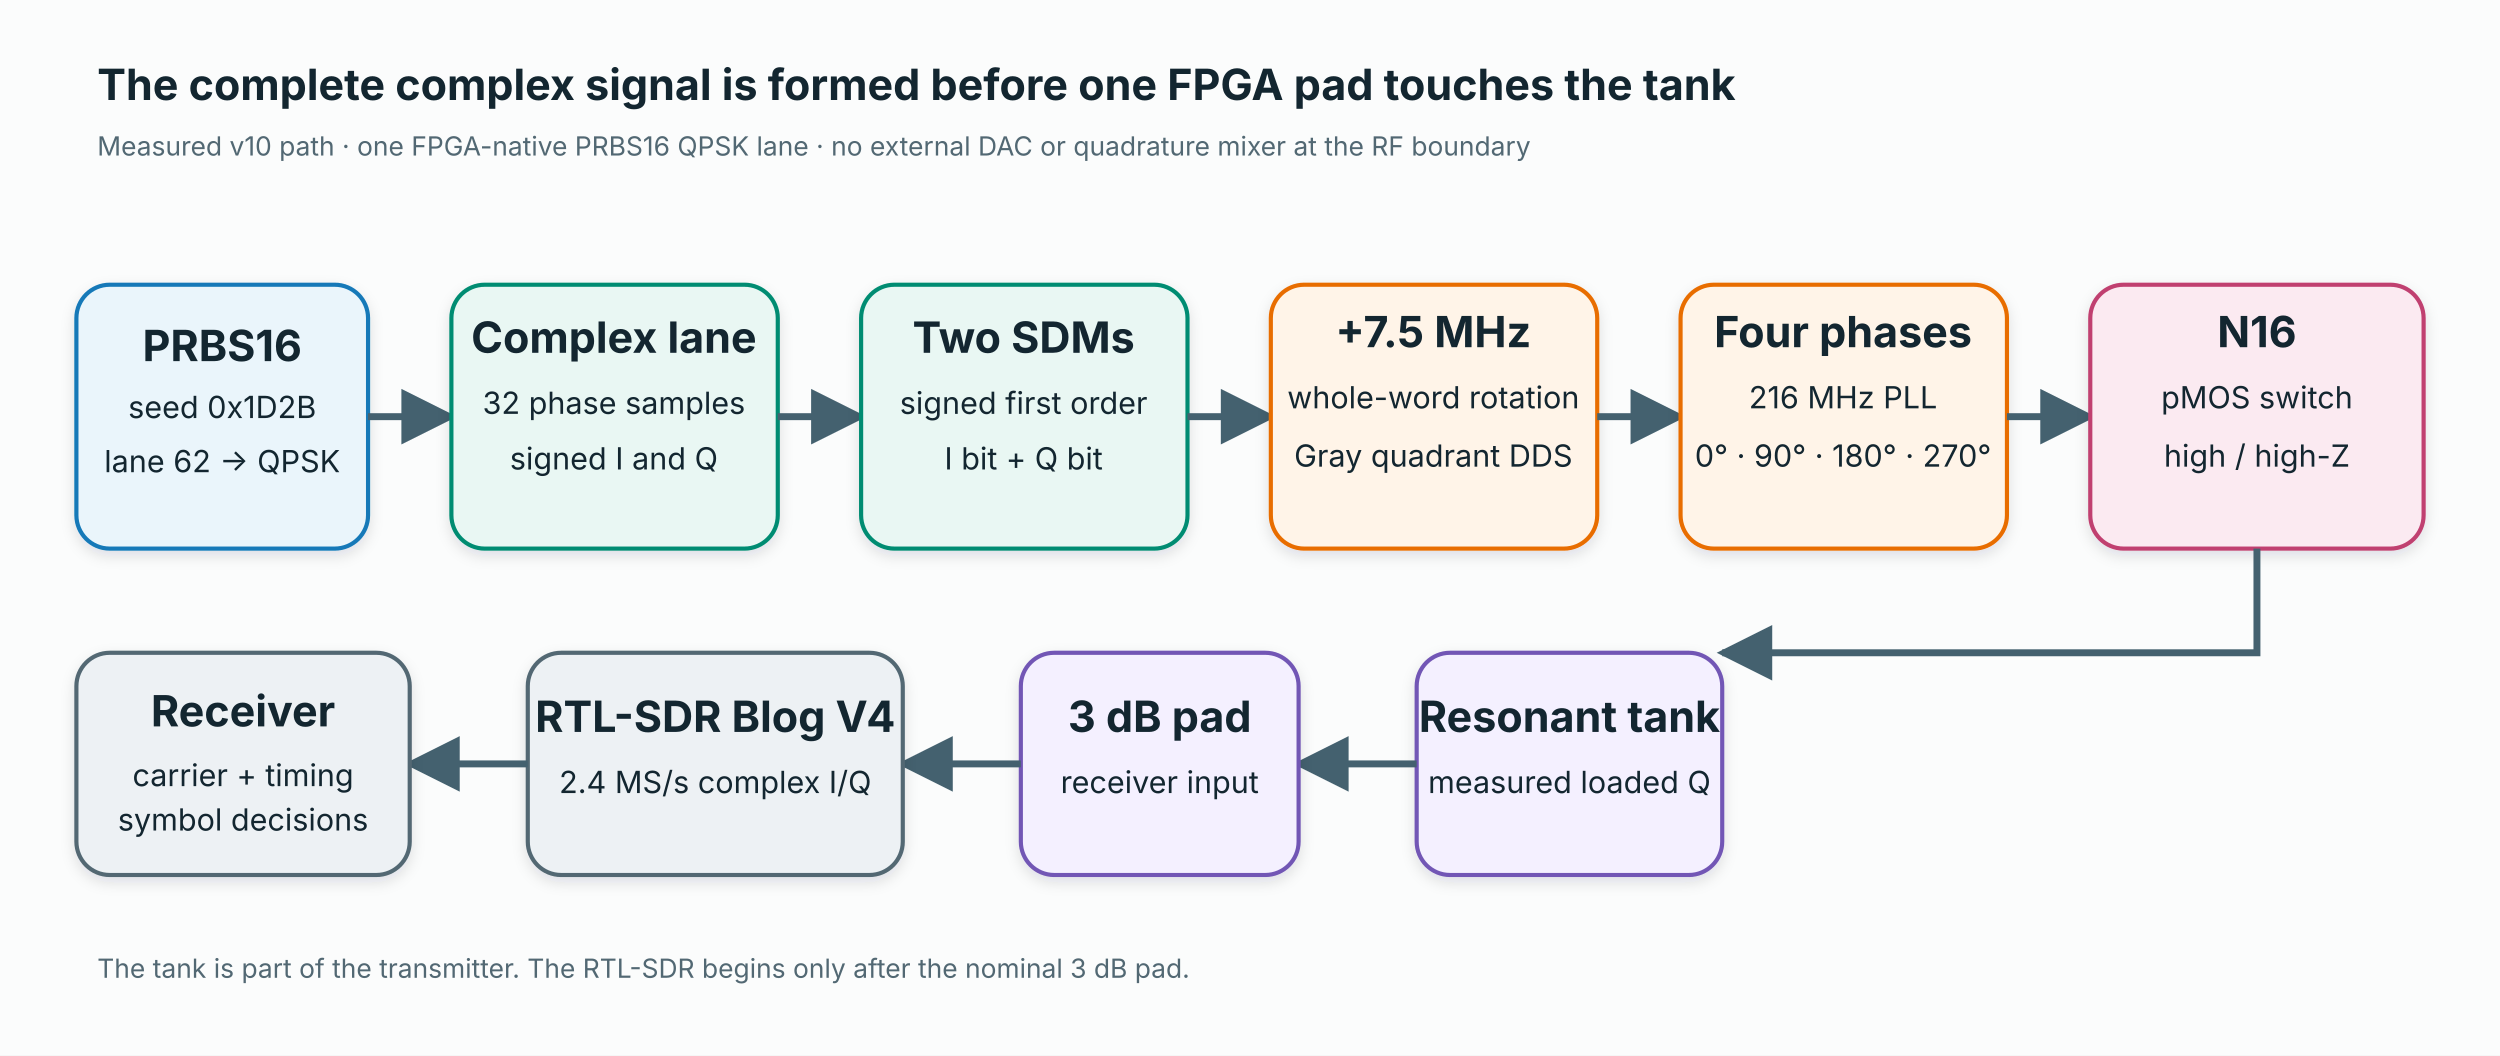
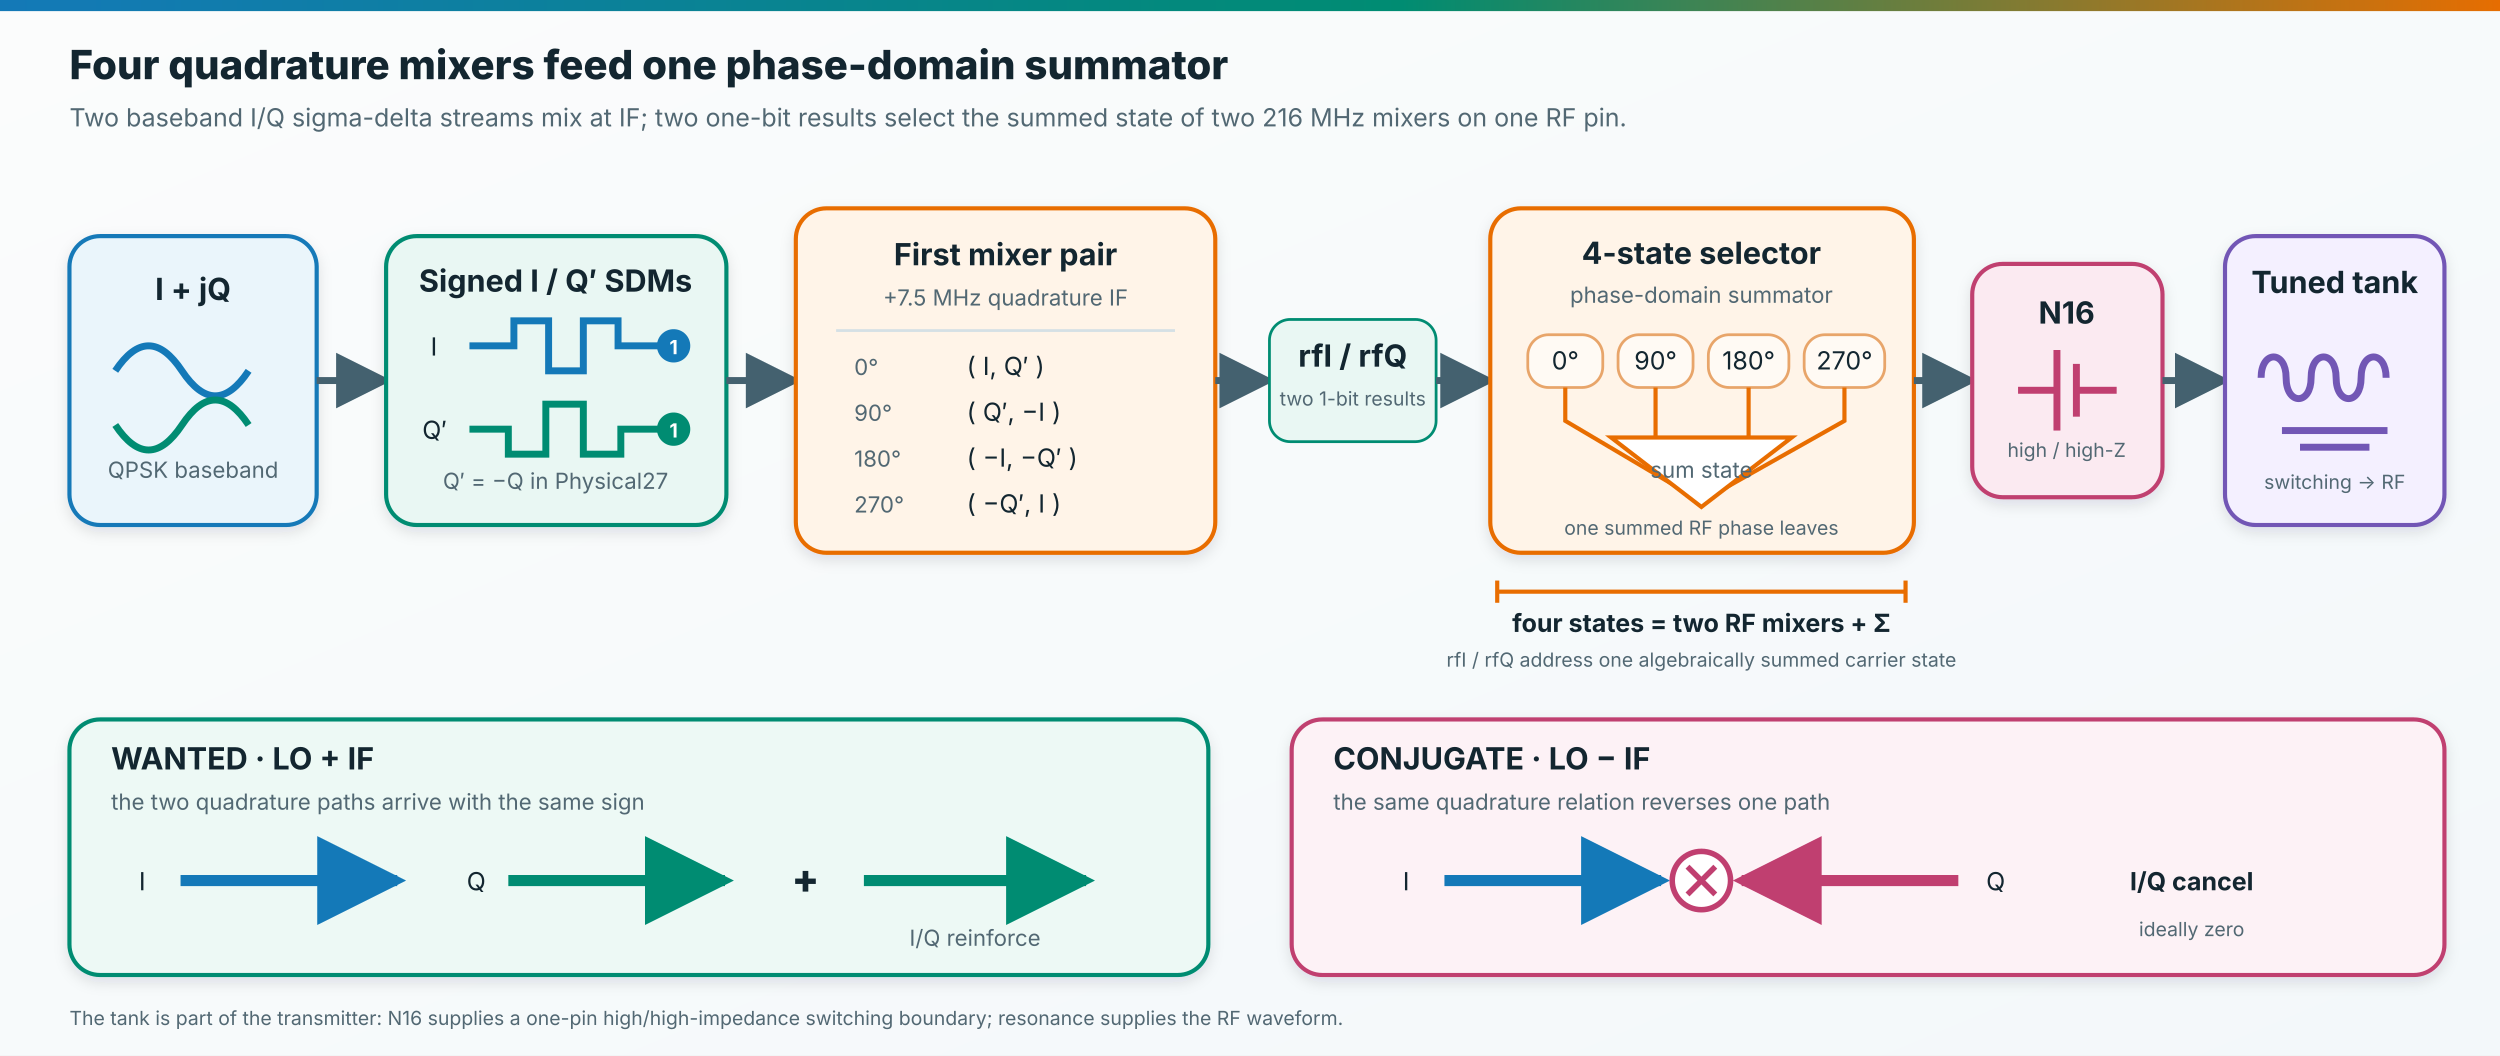
<svg xmlns="http://www.w3.org/2000/svg" width="1800" height="760" viewBox="0 0 1800 760" role="img" aria-labelledby="title desc">
  <defs>
-     <marker id="arrow" viewBox="0 0 10 10" refX="9" refY="5" markerWidth="8" markerHeight="8" orient="auto-start-reverse">
+     <linearGradient id="bg" x1="0" y1="0" x2="1" y2="1">
+       <stop offset="0" stop-color="#fbfcfc" />
+       <stop offset="1" stop-color="#f3f8fa" />
+     </linearGradient>
+     <linearGradient id="signal" x1="0" y1="0" x2="1" y2="0">
+       <stop offset="0" stop-color="#1479b8" />
+       <stop offset=".56" stop-color="#008c72" />
+       <stop offset="1" stop-color="#e86d00" />
+     </linearGradient>
+     <marker id="arrow" viewBox="0 0 10 10" refX="9" refY="5" markerWidth="8" markerHeight="8" orient="auto">
      <path d="M0 0L10 5L0 10Z" fill="#44616f" />
    </marker>
+     <marker id="arrowBlue" viewBox="0 0 10 10" refX="9" refY="5" markerWidth="8" markerHeight="8" orient="auto">
+       <path d="M0 0L10 5L0 10Z" fill="#1479b8" />
+     </marker>
+     <marker id="arrowGreen" viewBox="0 0 10 10" refX="9" refY="5" markerWidth="8" markerHeight="8" orient="auto">
+       <path d="M0 0L10 5L0 10Z" fill="#008c72" />
+     </marker>
+     <marker id="arrowRose" viewBox="0 0 10 10" refX="9" refY="5" markerWidth="8" markerHeight="8" orient="auto">
+       <path d="M0 0L10 5L0 10Z" fill="#c03f70" />
+     </marker>
    <filter id="shadow" x="-20%" y="-20%" width="140%" height="140%">
-       <feDropShadow dx="0" dy="4" stdDeviation="5" flood-color="#10242e" flood-opacity=".12" />
+       <feDropShadow dx="0" dy="4" stdDeviation="5" flood-color="#10242e" flood-opacity=".11" />
    </filter>
    <style>
-       .t{font-family:Inter,Segoe UI,Arial,sans-serif;fill:#132630}.h{font-size:31px;font-weight:750}.s{font-size:22px}.n{font-size:19px;fill:#526873}.box{rx:24;filter:url(#shadow);stroke-width:3}.a{stroke:#44616f;stroke-width:5;fill:none;marker-end:url(#arrow)}.chip{fill:#eaf5fb;stroke:#1479b8}.logic{fill:#e9f7f3;stroke:#008c72}.clock{fill:#fff4e8;stroke:#e86d00}.pin{fill:#fbeaf1;stroke:#c03f70}.matter{fill:#f4f0ff;stroke:#7257b5}.instrument{fill:#edf1f4;stroke:#526873}
+       .t{font-family:Inter,Segoe UI,Arial,sans-serif;fill:#132630}.headline{font-size:29px;font-weight:760}.subhead{font-size:18px;fill:#526873}.stage{font-size:22px;font-weight:740}.body{font-size:18px}.small{font-size:16px;fill:#526873}.micro{font-size:14px;fill:#526873}.box{rx:22;filter:url(#shadow);stroke-width:3}.path{stroke:#44616f;stroke-width:5;fill:none;marker-end:url(#arrow)}.input{fill:#eaf5fb;stroke:#1479b8}.logic{fill:#e9f7f3;stroke:#008c72}.clock{fill:#fff4e8;stroke:#e86d00}.pin{fill:#fbeaf1;stroke:#c03f70}.matter{fill:#f4f0ff;stroke:#7257b5}.pill{rx:15;stroke-width:2}.wanted{fill:#edf9f5;stroke:#008c72}.image{fill:#fdf2f6;stroke:#c03f70}.phase{fill:#fffaf4;stroke:#e8a56a}.rule{stroke:#d5e0e5;stroke-width:2}.phasorI{stroke:#1479b8;stroke-width:8;fill:none;marker-end:url(#arrowBlue)}.phasorQ{stroke:#008c72;stroke-width:8;fill:none;marker-end:url(#arrowGreen)}.phasorCancel{stroke:#c03f70;stroke-width:8;fill:none;marker-end:url(#arrowRose)}
    </style>
  </defs>
-   <rect width="1800" height="760" fill="#fbfcfc" />
-   <text x="70" y="72" class="t h">The complete complex signal is formed before one FPGA pad touches the tank</text>
-   <text x="70" y="112" class="t n">Measured v10 path · one FPGA-native PRBS16 QPSK lane · no external DAC or quadrature mixer at the RF boundary</text>
-   <rect x="55" y="205" width="210" height="190" class="box chip" />
-   <text x="160" y="260" text-anchor="middle" class="t h">PRBS16</text>
-   <text x="160" y="301" text-anchor="middle" class="t s">seed 0x1D2B</text>
-   <text x="160" y="340" text-anchor="middle" class="t s">lane 62 → QPSK</text>
-   <path d="M265 300H325" class="a" />
-   <rect x="325" y="205" width="235" height="190" class="box logic" />
-   <text x="442" y="254" text-anchor="middle" class="t h">Complex lane</text>
-   <text x="442" y="298" text-anchor="middle" class="t s">32 phase samples</text>
-   <text x="442" y="338" text-anchor="middle" class="t s">signed I and Q</text>
-   <path d="M560 300H620" class="a" />
-   <rect x="620" y="205" width="235" height="190" class="box logic" />
-   <text x="737" y="254" text-anchor="middle" class="t h">Two SDMs</text>
-   <text x="737" y="298" text-anchor="middle" class="t s">signed first order</text>
-   <text x="737" y="338" text-anchor="middle" class="t s">I bit + Q bit</text>
-   <path d="M855 300H915" class="a" />
-   <rect x="915" y="205" width="235" height="190" class="box clock" />
-   <text x="1032" y="250" text-anchor="middle" class="t h">+7.5 MHz</text>
-   <text x="1032" y="294" text-anchor="middle" class="t s">whole-word rotation</text>
-   <text x="1032" y="336" text-anchor="middle" class="t s">Gray quadrant DDS</text>
-   <path d="M1150 300H1210" class="a" />
-   <rect x="1210" y="205" width="235" height="190" class="box clock" />
-   <text x="1327" y="250" text-anchor="middle" class="t h">Four phases</text>
-   <text x="1327" y="294" text-anchor="middle" class="t s">216 MHz PLL</text>
-   <text x="1327" y="336" text-anchor="middle" class="t s">0° · 90° · 180° · 270°</text>
-   <path d="M1445 300H1505" class="a" />
-   <rect x="1505" y="205" width="240" height="190" class="box pin" />
-   <text x="1625" y="250" text-anchor="middle" class="t h">N16</text>
-   <text x="1625" y="294" text-anchor="middle" class="t s">pMOS switch</text>
-   <text x="1625" y="336" text-anchor="middle" class="t s">high / high-Z</text>
-   <path d="M1625 395V470H1240" class="a" />
-   <rect x="1020" y="470" width="220" height="160" class="box matter" />
-   <text x="1130" y="527" text-anchor="middle" class="t h">Resonant tank</text>
-   <text x="1130" y="571" text-anchor="middle" class="t s">measured loaded Q</text>
-   <path d="M1020 550H935" class="a" />
-   <rect x="735" y="470" width="200" height="160" class="box matter" />
-   <text x="835" y="527" text-anchor="middle" class="t h">3 dB pad</text>
-   <text x="835" y="571" text-anchor="middle" class="t s">receiver input</text>
-   <path d="M735 550H650" class="a" />
-   <rect x="380" y="470" width="270" height="160" class="box instrument" />
-   <text x="515" y="527" text-anchor="middle" class="t h">RTL-SDR Blog V4</text>
-   <text x="515" y="571" text-anchor="middle" class="t s">2.4 MS/s complex I/Q</text>
-   <path d="M380 550H295" class="a" />
-   <rect x="55" y="470" width="240" height="160" class="box instrument" />
-   <text x="175" y="523" text-anchor="middle" class="t h">Receiver</text>
-   <text x="175" y="566" text-anchor="middle" class="t s">carrier + timing</text>
-   <text x="175" y="598" text-anchor="middle" class="t s">symbol decisions</text>
-   <text x="70" y="704" class="t n">The tank is part of the transmitter. The RTL-SDR begins only after the nominal 3 dB pad.</text>
+   <rect width="1800" height="760" fill="url(#bg)" />
+   <rect x="0" y="0" width="1800" height="8" fill="url(#signal)" />
+   <text x="50" y="57" class="t headline">Four quadrature mixers feed one phase-domain summator</text>
+   <text x="50" y="91" class="t subhead">Two baseband I/Q sigma-delta streams mix at IF; two one-bit results select the summed state of two 216 MHz mixers on one RF pin.</text>
+   <rect x="50" y="170" width="178" height="208" class="box input" />
+   <text x="139" y="216" text-anchor="middle" class="t stage">I + jQ</text>
+   <path d="M83 267c16-24 32-24 48 0s32 24 48 0" stroke="#1479b8" stroke-width="5" fill="none" />
+   <path d="M83 306c16 24 32 24 48 0s32-24 48 0" stroke="#008c72" stroke-width="5" fill="none" />
+   <text x="139" y="344" text-anchor="middle" class="t small">QPSK baseband</text>
+   <path d="M228 274H278" class="path" />
+   <rect x="278" y="170" width="245" height="208" class="box logic" />
+   <text x="400" y="210" text-anchor="middle" class="t stage">Signed I / Q′ SDMs</text>
+   <text x="310" y="256" class="t body">I</text>
+   <path d="M338 249h32v-18h25v36h25v-36h25v18h38" stroke="#1479b8" stroke-width="5" fill="none" />
+   <circle cx="485" cy="249" r="12" fill="#1479b8" />
+   <text x="485" y="255" text-anchor="middle" font-family="Inter,Segoe UI,Arial,sans-serif" font-size="14" font-weight="700" fill="#fff">1</text>
+   <text x="304" y="316" class="t body">Q′</text>
+   <path d="M338 309h28v18h27v-36h27v36h27v-18h36" stroke="#008c72" stroke-width="5" fill="none" />
+   <circle cx="485" cy="309" r="12" fill="#008c72" />
+   <text x="485" y="315" text-anchor="middle" font-family="Inter,Segoe UI,Arial,sans-serif" font-size="14" font-weight="700" fill="#fff">1</text>
+   <text x="400" y="352" text-anchor="middle" class="t small">Q′ = −Q in Physical27</text>
+   <path d="M523 274H573" class="path" />
+   <rect x="573" y="150" width="302" height="248" class="box clock" />
+   <text x="724" y="191" text-anchor="middle" class="t stage">First mixer pair</text>
+   <text x="724" y="220" text-anchor="middle" class="t small">+7.5 MHz quadrature IF</text>
+   <line x1="602" y1="238" x2="846" y2="238" class="rule" />
+   <text x="615" y="270" class="t small">0°</text>
+   <text x="696" y="270" class="t body">( I, Q′ )</text>
+   <text x="615" y="303" class="t small">90°</text>
+   <text x="696" y="303" class="t body">( Q′, −I )</text>
+   <text x="615" y="336" class="t small">180°</text>
+   <text x="696" y="336" class="t body">( −I, −Q′ )</text>
+   <text x="615" y="369" class="t small">270°</text>
+   <text x="696" y="369" class="t body">( −Q′, I )</text>
+   <path d="M875 274H914" class="path" />
+   <rect x="914" y="230" width="120" height="88" class="pill logic" />
+   <text x="974" y="264" text-anchor="middle" class="t stage">rfI / rfQ</text>
+   <text x="974" y="292" text-anchor="middle" class="t micro">two 1-bit results</text>
+   <path d="M1034 274H1073" class="path" />
+   <rect x="1073" y="150" width="305" height="248" class="box clock" />
+   <text x="1225" y="190" text-anchor="middle" class="t stage">4-state selector</text>
+   <text x="1225" y="218" text-anchor="middle" class="t small">phase-domain summator</text>
+   <rect x="1100" y="241" width="54" height="38" class="pill phase" />
+   <text x="1127" y="266" text-anchor="middle" class="t body">0°</text>
+   <rect x="1165" y="241" width="54" height="38" class="pill phase" />
+   <text x="1192" y="266" text-anchor="middle" class="t body">90°</text>
+   <rect x="1230" y="241" width="58" height="38" class="pill phase" />
+   <text x="1259" y="266" text-anchor="middle" class="t body">180°</text>
+   <rect x="1299" y="241" width="58" height="38" class="pill phase" />
+   <text x="1328" y="266" text-anchor="middle" class="t body">270°</text>
+   <path d="M1127 279v24l98 58 103-58v-24M1192 279v49M1259 279v49" stroke="#e86d00" stroke-width="3" fill="none" />
+   <path d="M1160 315H1290L1225 365Z" fill="#fff" stroke="#e86d00" stroke-width="3" />
+   <text x="1225" y="344" text-anchor="middle" class="t small">sum state</text>
+   <text x="1225" y="385" text-anchor="middle" class="t micro">one summed RF phase leaves</text>
+   <path d="M1378 274H1420" class="path" />
+   <rect x="1420" y="190" width="137" height="168" class="box pin" />
+   <text x="1488" y="233" text-anchor="middle" class="t stage">N16</text>
+   <path d="M1453 281h28m14 0h29M1481 252v58M1495 262v38" stroke="#c03f70" stroke-width="5" fill="none" />
+   <text x="1488" y="329" text-anchor="middle" class="t micro">high / high-Z</text>
+   <path d="M1557 274H1602" class="path" />
+   <rect x="1602" y="170" width="158" height="208" class="box matter" />
+   <text x="1681" y="211" text-anchor="middle" class="t stage">Tuned tank</text>
+   <path d="M1628 272c0-20 18-20 18 0s18 20 18 0 18-20 18 0 18 20 18 0 18-20 18 0" stroke="#7257b5" stroke-width="5" fill="none" />
+   <line x1="1643" y1="310" x2="1719" y2="310" stroke="#7257b5" stroke-width="5" />
+   <line x1="1656" y1="322" x2="1706" y2="322" stroke="#7257b5" stroke-width="5" />
+   <text x="1681" y="352" text-anchor="middle" class="t micro">switching → RF</text>
+   <path d="M1078 426H1372" stroke="#e86d00" stroke-width="3" />
+   <path d="M1078 418v16M1372 418v16" stroke="#e86d00" stroke-width="3" />
+   <text x="1225" y="455" text-anchor="middle" class="t body" font-weight="700">four states = two RF mixers + Σ</text>
+   <text x="1225" y="480" text-anchor="middle" class="t micro">rfI / rfQ address one algebraically summed carrier state</text>
+   <rect x="50" y="518" width="820" height="184" class="box wanted" />
+   <text x="80" y="554" class="t stage">WANTED · LO + IF</text>
+   <text x="80" y="583" class="t small">the two quadrature paths arrive with the same sign</text>
+   <text x="100" y="641" class="t body" fill="#1479b8">I</text>
+   <path d="M130 634H286" class="phasorI" />
+   <text x="336" y="641" class="t body" fill="#008c72">Q</text>
+   <path d="M366 634H522" class="phasorQ" />
+   <text x="570" y="643" class="t headline" fill="#008c72">+</text>
+   <path d="M622 634H782" stroke="#008c72" stroke-width="8" fill="none" marker-end="url(#arrowGreen)" />
+   <text x="702" y="681" text-anchor="middle" class="t small" fill="#008c72">I/Q reinforce</text>
+   <rect x="930" y="518" width="830" height="184" class="box image" />
+   <text x="960" y="554" class="t stage">CONJUGATE · LO − IF</text>
+   <text x="960" y="583" class="t small">the same quadrature relation reverses one path</text>
+   <text x="1010" y="641" class="t body" fill="#1479b8">I</text>
+   <path d="M1040 634H1196" class="phasorI" />
+   <text x="1430" y="641" class="t body" fill="#c03f70">Q</text>
+   <path d="M1410 634H1254" class="phasorCancel" />
+   <circle cx="1225" cy="634" r="21" fill="#fff" stroke="#c03f70" stroke-width="4" />
+   <path d="M1215 624l20 20m0-20l-20 20" stroke="#c03f70" stroke-width="4" />
+   <text x="1578" y="641" text-anchor="middle" class="t body" font-weight="700" fill="#c03f70">I/Q cancel</text>
+   <text x="1578" y="674" text-anchor="middle" class="t micro">ideally zero</text>
+   <text x="50" y="738" class="t micro">The tank is part of the transmitter: N16 supplies a one-pin high/high-impedance switching boundary; resonance supplies the RF waveform.</text>
</svg>
